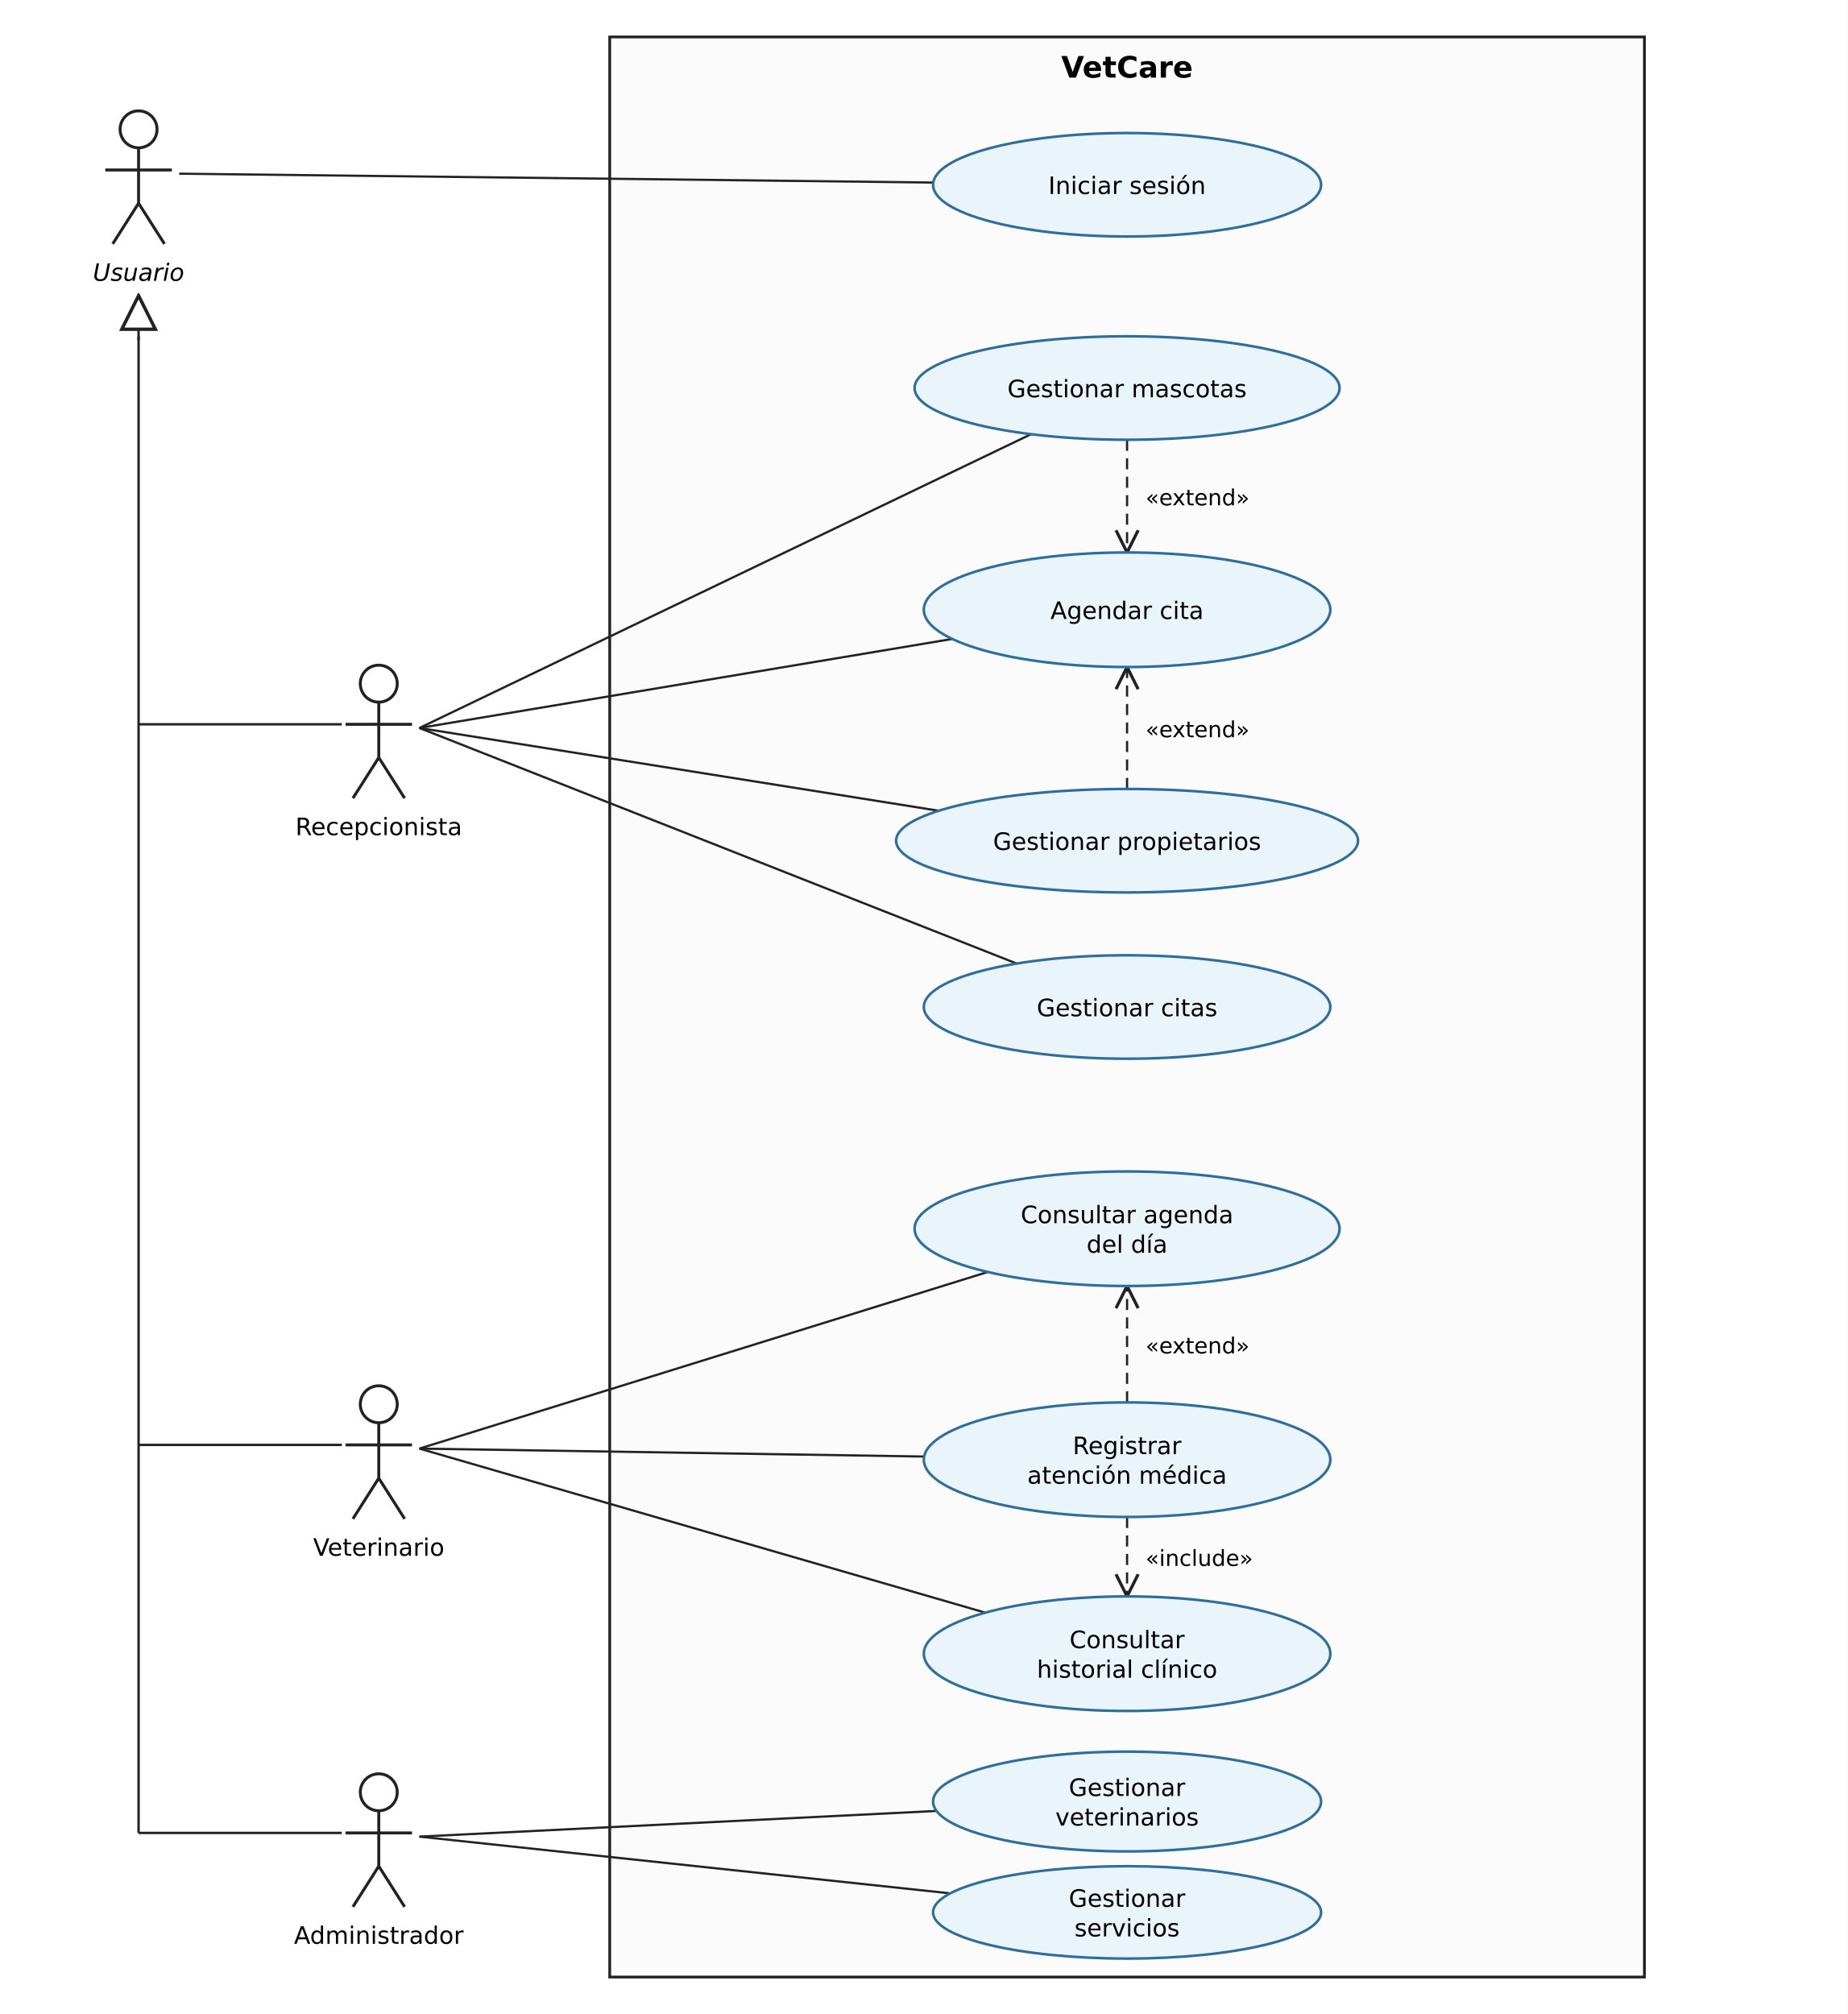
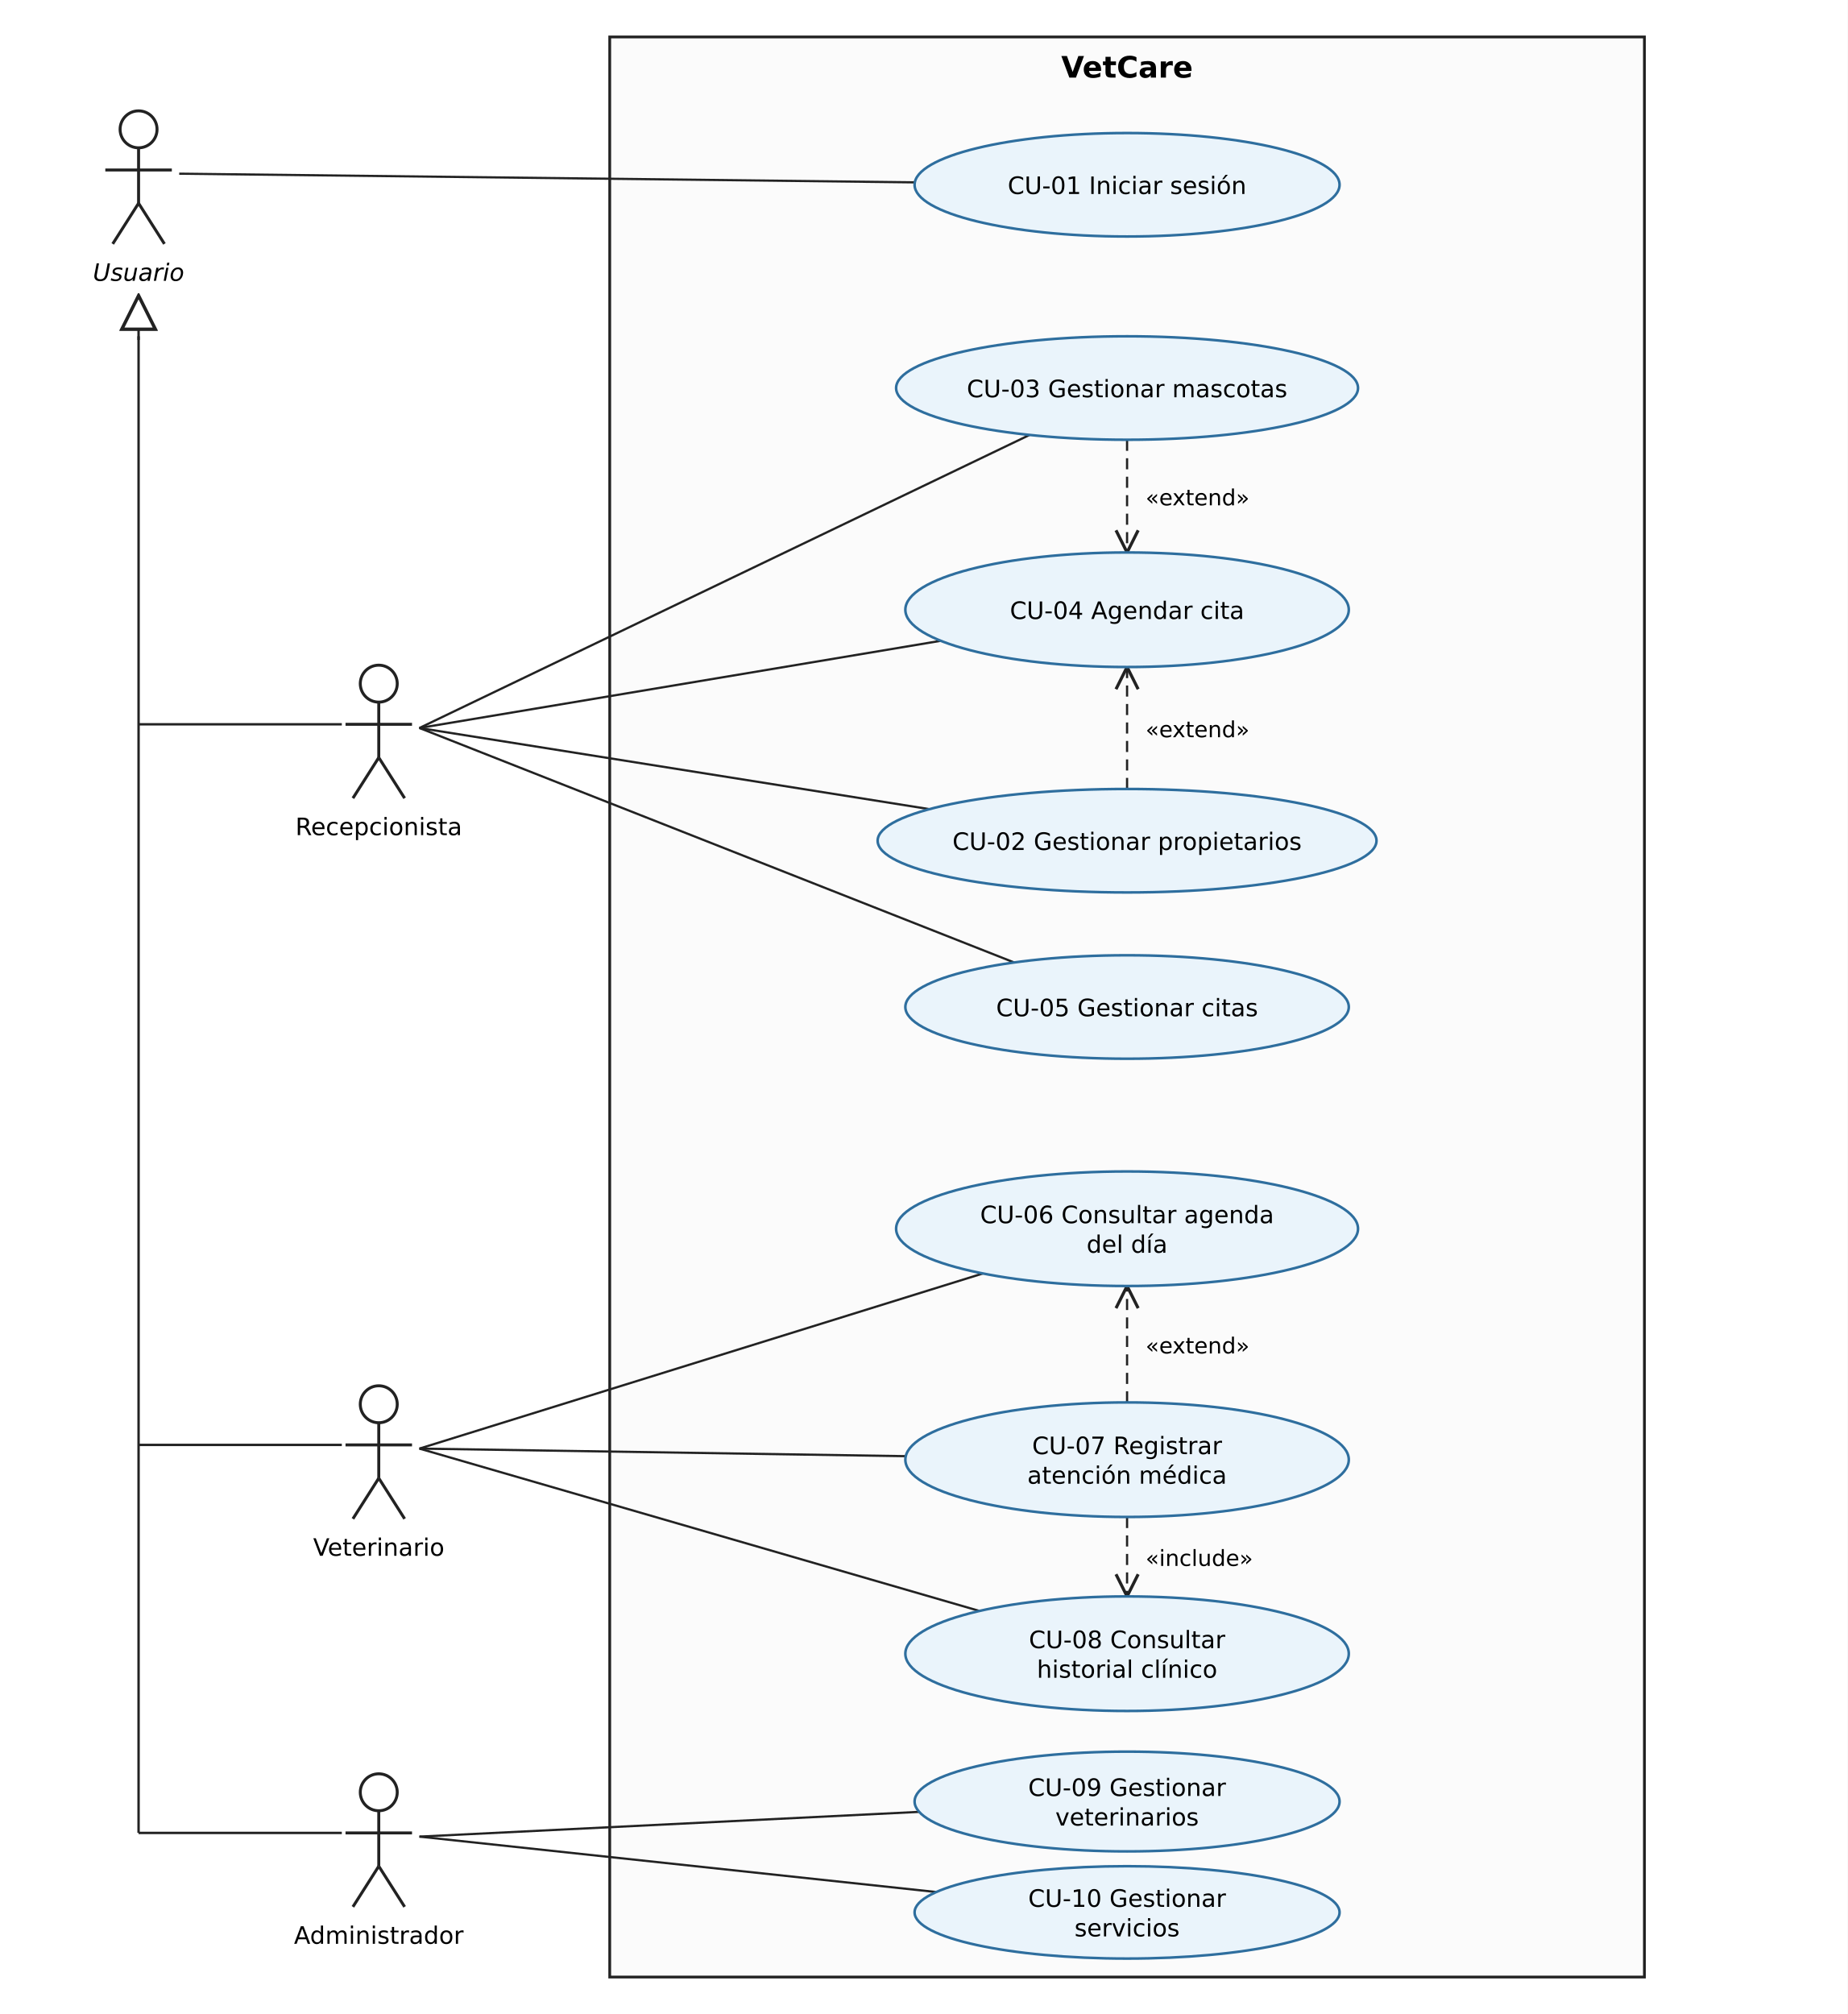
- <svg xmlns="http://www.w3.org/2000/svg" content="&lt;mxfile host=&quot;app.diagrams.net&quot;&gt;&lt;diagram id=&quot;vetcare-cu&quot; name=&quot;Casos de uso VetCare&quot;&gt;&lt;mxGraphModel dx=&quot;1200&quot; dy=&quot;1100&quot; grid=&quot;1&quot; gridSize=&quot;10&quot; page=&quot;1&quot; pageWidth=&quot;1000&quot; pageHeight=&quot;1090&quot;&gt;&lt;root&gt;&lt;mxCell id=&quot;0&quot;/&gt;&lt;mxCell id=&quot;1&quot; parent=&quot;0&quot;/&gt;&lt;mxCell id=&quot;sys&quot; value=&quot;VetCare&quot; style=&quot;rounded=0;whiteSpace=wrap;html=1;verticalAlign=top;fontStyle=1;fontSize=16;fillColor=#fbfbfb;&quot; vertex=&quot;1&quot; parent=&quot;1&quot;&gt;&lt;mxGeometry x=&quot;330&quot; y=&quot;20&quot; width=&quot;560&quot; height=&quot;1050&quot; as=&quot;geometry&quot;/&gt;&lt;/mxCell&gt;&lt;mxCell id=&quot;UC01&quot; value=&quot;Iniciar sesión&quot; style=&quot;ellipse;whiteSpace=wrap;html=1;fillColor=#eaf4fb;strokeColor=#2e6e9e;fontSize=13;&quot; vertex=&quot;1&quot; parent=&quot;1&quot;&gt;&lt;mxGeometry x=&quot;505.0&quot; y=&quot;72.0&quot; width=&quot;210&quot; height=&quot;56&quot; as=&quot;geometry&quot;/&gt;&lt;/mxCell&gt;&lt;mxCell id=&quot;UC03&quot; value=&quot;Gestionar mascotas&quot; style=&quot;ellipse;whiteSpace=wrap;html=1;fillColor=#eaf4fb;strokeColor=#2e6e9e;fontSize=13;&quot; vertex=&quot;1&quot; parent=&quot;1&quot;&gt;&lt;mxGeometry x=&quot;495.0&quot; y=&quot;182.0&quot; width=&quot;230&quot; height=&quot;56&quot; as=&quot;geometry&quot;/&gt;&lt;/mxCell&gt;&lt;mxCell id=&quot;UC04&quot; value=&quot;Agendar cita&quot; style=&quot;ellipse;whiteSpace=wrap;html=1;fillColor=#eaf4fb;strokeColor=#2e6e9e;fontSize=13;&quot; vertex=&quot;1&quot; parent=&quot;1&quot;&gt;&lt;mxGeometry x=&quot;500.0&quot; y=&quot;299.0&quot; width=&quot;220&quot; height=&quot;62&quot; as=&quot;geometry&quot;/&gt;&lt;/mxCell&gt;&lt;mxCell id=&quot;UC02&quot; value=&quot;Gestionar propietarios&quot; style=&quot;ellipse;whiteSpace=wrap;html=1;fillColor=#eaf4fb;strokeColor=#2e6e9e;fontSize=13;&quot; vertex=&quot;1&quot; parent=&quot;1&quot;&gt;&lt;mxGeometry x=&quot;485.0&quot; y=&quot;427.0&quot; width=&quot;250&quot; height=&quot;56&quot; as=&quot;geometry&quot;/&gt;&lt;/mxCell&gt;&lt;mxCell id=&quot;UC05&quot; value=&quot;Gestionar citas&quot; style=&quot;ellipse;whiteSpace=wrap;html=1;fillColor=#eaf4fb;strokeColor=#2e6e9e;fontSize=13;&quot; vertex=&quot;1&quot; parent=&quot;1&quot;&gt;&lt;mxGeometry x=&quot;500.0&quot; y=&quot;517.0&quot; width=&quot;220&quot; height=&quot;56&quot; as=&quot;geometry&quot;/&gt;&lt;/mxCell&gt;&lt;mxCell id=&quot;UC06&quot; value=&quot;Consultar agenda&amp;lt;br&amp;gt;del día&quot; style=&quot;ellipse;whiteSpace=wrap;html=1;fillColor=#eaf4fb;strokeColor=#2e6e9e;fontSize=13;&quot; vertex=&quot;1&quot; parent=&quot;1&quot;&gt;&lt;mxGeometry x=&quot;495.0&quot; y=&quot;634.0&quot; width=&quot;230&quot; height=&quot;62&quot; as=&quot;geometry&quot;/&gt;&lt;/mxCell&gt;&lt;mxCell id=&quot;UC07&quot; value=&quot;Registrar&amp;lt;br&amp;gt;atención médica&quot; style=&quot;ellipse;whiteSpace=wrap;html=1;fillColor=#eaf4fb;strokeColor=#2e6e9e;fontSize=13;&quot; vertex=&quot;1&quot; parent=&quot;1&quot;&gt;&lt;mxGeometry x=&quot;500.0&quot; y=&quot;759.0&quot; width=&quot;220&quot; height=&quot;62&quot; as=&quot;geometry&quot;/&gt;&lt;/mxCell&gt;&lt;mxCell id=&quot;UC08&quot; value=&quot;Consultar&amp;lt;br&amp;gt;historial clínico&quot; style=&quot;ellipse;whiteSpace=wrap;html=1;fillColor=#eaf4fb;strokeColor=#2e6e9e;fontSize=13;&quot; vertex=&quot;1&quot; parent=&quot;1&quot;&gt;&lt;mxGeometry x=&quot;500.0&quot; y=&quot;864.0&quot; width=&quot;220&quot; height=&quot;62&quot; as=&quot;geometry&quot;/&gt;&lt;/mxCell&gt;&lt;mxCell id=&quot;UC09&quot; value=&quot;Gestionar&amp;lt;br&amp;gt;veterinarios&quot; style=&quot;ellipse;whiteSpace=wrap;html=1;fillColor=#eaf4fb;strokeColor=#2e6e9e;fontSize=13;&quot; vertex=&quot;1&quot; parent=&quot;1&quot;&gt;&lt;mxGeometry x=&quot;505.0&quot; y=&quot;948.0&quot; width=&quot;210&quot; height=&quot;54&quot; as=&quot;geometry&quot;/&gt;&lt;/mxCell&gt;&lt;mxCell id=&quot;UC10&quot; value=&quot;Gestionar&amp;lt;br&amp;gt;servicios&quot; style=&quot;ellipse;whiteSpace=wrap;html=1;fillColor=#eaf4fb;strokeColor=#2e6e9e;fontSize=13;&quot; vertex=&quot;1&quot; parent=&quot;1&quot;&gt;&lt;mxGeometry x=&quot;505.0&quot; y=&quot;1010.0&quot; width=&quot;210&quot; height=&quot;50&quot; as=&quot;geometry&quot;/&gt;&lt;/mxCell&gt;&lt;mxCell id=&quot;USU&quot; value=&quot;Usuario&quot; style=&quot;shape=umlActor;verticalLabelPosition=bottom;verticalAlign=top;html=1;fontSize=13;fontStyle=2;&quot; vertex=&quot;1&quot; parent=&quot;1&quot;&gt;&lt;mxGeometry x=&quot;57&quot; y=&quot;60&quot; width=&quot;36&quot; height=&quot;72&quot; as=&quot;geometry&quot;/&gt;&lt;/mxCell&gt;&lt;mxCell id=&quot;REC&quot; value=&quot;Recepcionista&quot; style=&quot;shape=umlActor;verticalLabelPosition=bottom;verticalAlign=top;html=1;fontSize=13;&quot; vertex=&quot;1&quot; parent=&quot;1&quot;&gt;&lt;mxGeometry x=&quot;187&quot; y=&quot;360&quot; width=&quot;36&quot; height=&quot;72&quot; as=&quot;geometry&quot;/&gt;&lt;/mxCell&gt;&lt;mxCell id=&quot;VET&quot; value=&quot;Veterinario&quot; style=&quot;shape=umlActor;verticalLabelPosition=bottom;verticalAlign=top;html=1;fontSize=13;&quot; vertex=&quot;1&quot; parent=&quot;1&quot;&gt;&lt;mxGeometry x=&quot;187&quot; y=&quot;750&quot; width=&quot;36&quot; height=&quot;72&quot; as=&quot;geometry&quot;/&gt;&lt;/mxCell&gt;&lt;mxCell id=&quot;ADM&quot; value=&quot;Administrador&quot; style=&quot;shape=umlActor;verticalLabelPosition=bottom;verticalAlign=top;html=1;fontSize=13;&quot; vertex=&quot;1&quot; parent=&quot;1&quot;&gt;&lt;mxGeometry x=&quot;187&quot; y=&quot;960&quot; width=&quot;36&quot; height=&quot;72&quot; as=&quot;geometry&quot;/&gt;&lt;/mxCell&gt;&lt;mxCell id=&quot;a0&quot; style=&quot;endArrow=none;html=1;rounded=0;&quot; edge=&quot;1&quot; parent=&quot;1&quot; source=&quot;USU&quot; target=&quot;UC01&quot;&gt;&lt;mxGeometry relative=&quot;1&quot; as=&quot;geometry&quot;/&gt;&lt;/mxCell&gt;&lt;mxCell id=&quot;a1&quot; style=&quot;endArrow=none;html=1;rounded=0;&quot; edge=&quot;1&quot; parent=&quot;1&quot; source=&quot;REC&quot; target=&quot;UC03&quot;&gt;&lt;mxGeometry relative=&quot;1&quot; as=&quot;geometry&quot;/&gt;&lt;/mxCell&gt;&lt;mxCell id=&quot;a2&quot; style=&quot;endArrow=none;html=1;rounded=0;&quot; edge=&quot;1&quot; parent=&quot;1&quot; source=&quot;REC&quot; target=&quot;UC04&quot;&gt;&lt;mxGeometry relative=&quot;1&quot; as=&quot;geometry&quot;/&gt;&lt;/mxCell&gt;&lt;mxCell id=&quot;a3&quot; style=&quot;endArrow=none;html=1;rounded=0;&quot; edge=&quot;1&quot; parent=&quot;1&quot; source=&quot;REC&quot; target=&quot;UC02&quot;&gt;&lt;mxGeometry relative=&quot;1&quot; as=&quot;geometry&quot;/&gt;&lt;/mxCell&gt;&lt;mxCell id=&quot;a4&quot; style=&quot;endArrow=none;html=1;rounded=0;&quot; edge=&quot;1&quot; parent=&quot;1&quot; source=&quot;REC&quot; target=&quot;UC05&quot;&gt;&lt;mxGeometry relative=&quot;1&quot; as=&quot;geometry&quot;/&gt;&lt;/mxCell&gt;&lt;mxCell id=&quot;a5&quot; style=&quot;endArrow=none;html=1;rounded=0;&quot; edge=&quot;1&quot; parent=&quot;1&quot; source=&quot;VET&quot; target=&quot;UC06&quot;&gt;&lt;mxGeometry relative=&quot;1&quot; as=&quot;geometry&quot;/&gt;&lt;/mxCell&gt;&lt;mxCell id=&quot;a6&quot; style=&quot;endArrow=none;html=1;rounded=0;&quot; edge=&quot;1&quot; parent=&quot;1&quot; source=&quot;VET&quot; target=&quot;UC07&quot;&gt;&lt;mxGeometry relative=&quot;1&quot; as=&quot;geometry&quot;/&gt;&lt;/mxCell&gt;&lt;mxCell id=&quot;a7&quot; style=&quot;endArrow=none;html=1;rounded=0;&quot; edge=&quot;1&quot; parent=&quot;1&quot; source=&quot;VET&quot; target=&quot;UC08&quot;&gt;&lt;mxGeometry relative=&quot;1&quot; as=&quot;geometry&quot;/&gt;&lt;/mxCell&gt;&lt;mxCell id=&quot;a8&quot; style=&quot;endArrow=none;html=1;rounded=0;&quot; edge=&quot;1&quot; parent=&quot;1&quot; source=&quot;ADM&quot; target=&quot;UC09&quot;&gt;&lt;mxGeometry relative=&quot;1&quot; as=&quot;geometry&quot;/&gt;&lt;/mxCell&gt;&lt;mxCell id=&quot;a9&quot; style=&quot;endArrow=none;html=1;rounded=0;&quot; edge=&quot;1&quot; parent=&quot;1&quot; source=&quot;ADM&quot; target=&quot;UC10&quot;&gt;&lt;mxGeometry relative=&quot;1&quot; as=&quot;geometry&quot;/&gt;&lt;/mxCell&gt;&lt;mxCell id=&quot;d0&quot; value=&quot;«extend»&quot; style=&quot;endArrow=open;endSize=12;dashed=1;html=1;rounded=0;labelBackgroundColor=#fbfbfb;&quot; edge=&quot;1&quot; parent=&quot;1&quot; source=&quot;UC03&quot; target=&quot;UC04&quot;&gt;&lt;mxGeometry relative=&quot;1&quot; as=&quot;geometry&quot;/&gt;&lt;/mxCell&gt;&lt;mxCell id=&quot;d1&quot; value=&quot;«extend»&quot; style=&quot;endArrow=open;endSize=12;dashed=1;html=1;rounded=0;labelBackgroundColor=#fbfbfb;&quot; edge=&quot;1&quot; parent=&quot;1&quot; source=&quot;UC02&quot; target=&quot;UC04&quot;&gt;&lt;mxGeometry relative=&quot;1&quot; as=&quot;geometry&quot;/&gt;&lt;/mxCell&gt;&lt;mxCell id=&quot;d2&quot; value=&quot;«extend»&quot; style=&quot;endArrow=open;endSize=12;dashed=1;html=1;rounded=0;labelBackgroundColor=#fbfbfb;&quot; edge=&quot;1&quot; parent=&quot;1&quot; source=&quot;UC07&quot; target=&quot;UC06&quot;&gt;&lt;mxGeometry relative=&quot;1&quot; as=&quot;geometry&quot;/&gt;&lt;/mxCell&gt;&lt;mxCell id=&quot;d3&quot; value=&quot;«include»&quot; style=&quot;endArrow=open;endSize=12;dashed=1;html=1;rounded=0;labelBackgroundColor=#fbfbfb;&quot; edge=&quot;1&quot; parent=&quot;1&quot; source=&quot;UC07&quot; target=&quot;UC08&quot;&gt;&lt;mxGeometry relative=&quot;1&quot; as=&quot;geometry&quot;/&gt;&lt;/mxCell&gt;&lt;mxCell id=&quot;g0&quot; style=&quot;endArrow=block;endFill=0;endSize=14;html=1;edgeStyle=orthogonalEdgeStyle;rounded=0;&quot; edge=&quot;1&quot; parent=&quot;1&quot; source=&quot;REC&quot; target=&quot;USU&quot;&gt;&lt;mxGeometry relative=&quot;1&quot; as=&quot;geometry&quot;/&gt;&lt;/mxCell&gt;&lt;mxCell id=&quot;g1&quot; style=&quot;endArrow=block;endFill=0;endSize=14;html=1;edgeStyle=orthogonalEdgeStyle;rounded=0;&quot; edge=&quot;1&quot; parent=&quot;1&quot; source=&quot;VET&quot; target=&quot;USU&quot;&gt;&lt;mxGeometry relative=&quot;1&quot; as=&quot;geometry&quot;/&gt;&lt;/mxCell&gt;&lt;mxCell id=&quot;g2&quot; style=&quot;endArrow=block;endFill=0;endSize=14;html=1;edgeStyle=orthogonalEdgeStyle;rounded=0;&quot; edge=&quot;1&quot; parent=&quot;1&quot; source=&quot;ADM&quot; target=&quot;USU&quot;&gt;&lt;mxGeometry relative=&quot;1&quot; as=&quot;geometry&quot;/&gt;&lt;/mxCell&gt;&lt;/root&gt;&lt;/mxGraphModel&gt;&lt;/diagram&gt;&lt;/mxfile&gt;" width="1000" height="1090" viewBox="0 0 1000 1090">
+ <svg xmlns="http://www.w3.org/2000/svg" content="&lt;mxfile host=&quot;app.diagrams.net&quot;&gt;&lt;diagram id=&quot;vetcare-cu&quot; name=&quot;Casos de uso VetCare&quot;&gt;&lt;mxGraphModel dx=&quot;1200&quot; dy=&quot;1100&quot; grid=&quot;1&quot; gridSize=&quot;10&quot; page=&quot;1&quot; pageWidth=&quot;1000&quot; pageHeight=&quot;1090&quot;&gt;&lt;root&gt;&lt;mxCell id=&quot;0&quot;/&gt;&lt;mxCell id=&quot;1&quot; parent=&quot;0&quot;/&gt;&lt;mxCell id=&quot;sys&quot; value=&quot;VetCare&quot; style=&quot;rounded=0;whiteSpace=wrap;html=1;verticalAlign=top;fontStyle=1;fontSize=16;fillColor=#fbfbfb;&quot; vertex=&quot;1&quot; parent=&quot;1&quot;&gt;&lt;mxGeometry x=&quot;330&quot; y=&quot;20&quot; width=&quot;560&quot; height=&quot;1050&quot; as=&quot;geometry&quot;/&gt;&lt;/mxCell&gt;&lt;mxCell id=&quot;UC01&quot; value=&quot;CU-01 Iniciar sesión&quot; style=&quot;ellipse;whiteSpace=wrap;html=1;fillColor=#eaf4fb;strokeColor=#2e6e9e;fontSize=13;&quot; vertex=&quot;1&quot; parent=&quot;1&quot;&gt;&lt;mxGeometry x=&quot;495.0&quot; y=&quot;72.0&quot; width=&quot;230&quot; height=&quot;56&quot; as=&quot;geometry&quot;/&gt;&lt;/mxCell&gt;&lt;mxCell id=&quot;UC03&quot; value=&quot;CU-03 Gestionar mascotas&quot; style=&quot;ellipse;whiteSpace=wrap;html=1;fillColor=#eaf4fb;strokeColor=#2e6e9e;fontSize=13;&quot; vertex=&quot;1&quot; parent=&quot;1&quot;&gt;&lt;mxGeometry x=&quot;485.0&quot; y=&quot;182.0&quot; width=&quot;250&quot; height=&quot;56&quot; as=&quot;geometry&quot;/&gt;&lt;/mxCell&gt;&lt;mxCell id=&quot;UC04&quot; value=&quot;CU-04 Agendar cita&quot; style=&quot;ellipse;whiteSpace=wrap;html=1;fillColor=#eaf4fb;strokeColor=#2e6e9e;fontSize=13;&quot; vertex=&quot;1&quot; parent=&quot;1&quot;&gt;&lt;mxGeometry x=&quot;490.0&quot; y=&quot;299.0&quot; width=&quot;240&quot; height=&quot;62&quot; as=&quot;geometry&quot;/&gt;&lt;/mxCell&gt;&lt;mxCell id=&quot;UC02&quot; value=&quot;CU-02 Gestionar propietarios&quot; style=&quot;ellipse;whiteSpace=wrap;html=1;fillColor=#eaf4fb;strokeColor=#2e6e9e;fontSize=13;&quot; vertex=&quot;1&quot; parent=&quot;1&quot;&gt;&lt;mxGeometry x=&quot;475.0&quot; y=&quot;427.0&quot; width=&quot;270&quot; height=&quot;56&quot; as=&quot;geometry&quot;/&gt;&lt;/mxCell&gt;&lt;mxCell id=&quot;UC05&quot; value=&quot;CU-05 Gestionar citas&quot; style=&quot;ellipse;whiteSpace=wrap;html=1;fillColor=#eaf4fb;strokeColor=#2e6e9e;fontSize=13;&quot; vertex=&quot;1&quot; parent=&quot;1&quot;&gt;&lt;mxGeometry x=&quot;490.0&quot; y=&quot;517.0&quot; width=&quot;240&quot; height=&quot;56&quot; as=&quot;geometry&quot;/&gt;&lt;/mxCell&gt;&lt;mxCell id=&quot;UC06&quot; value=&quot;CU-06 Consultar agenda&amp;lt;br&amp;gt;del día&quot; style=&quot;ellipse;whiteSpace=wrap;html=1;fillColor=#eaf4fb;strokeColor=#2e6e9e;fontSize=13;&quot; vertex=&quot;1&quot; parent=&quot;1&quot;&gt;&lt;mxGeometry x=&quot;485.0&quot; y=&quot;634.0&quot; width=&quot;250&quot; height=&quot;62&quot; as=&quot;geometry&quot;/&gt;&lt;/mxCell&gt;&lt;mxCell id=&quot;UC07&quot; value=&quot;CU-07 Registrar&amp;lt;br&amp;gt;atención médica&quot; style=&quot;ellipse;whiteSpace=wrap;html=1;fillColor=#eaf4fb;strokeColor=#2e6e9e;fontSize=13;&quot; vertex=&quot;1&quot; parent=&quot;1&quot;&gt;&lt;mxGeometry x=&quot;490.0&quot; y=&quot;759.0&quot; width=&quot;240&quot; height=&quot;62&quot; as=&quot;geometry&quot;/&gt;&lt;/mxCell&gt;&lt;mxCell id=&quot;UC08&quot; value=&quot;CU-08 Consultar&amp;lt;br&amp;gt;historial clínico&quot; style=&quot;ellipse;whiteSpace=wrap;html=1;fillColor=#eaf4fb;strokeColor=#2e6e9e;fontSize=13;&quot; vertex=&quot;1&quot; parent=&quot;1&quot;&gt;&lt;mxGeometry x=&quot;490.0&quot; y=&quot;864.0&quot; width=&quot;240&quot; height=&quot;62&quot; as=&quot;geometry&quot;/&gt;&lt;/mxCell&gt;&lt;mxCell id=&quot;UC09&quot; value=&quot;CU-09 Gestionar&amp;lt;br&amp;gt;veterinarios&quot; style=&quot;ellipse;whiteSpace=wrap;html=1;fillColor=#eaf4fb;strokeColor=#2e6e9e;fontSize=13;&quot; vertex=&quot;1&quot; parent=&quot;1&quot;&gt;&lt;mxGeometry x=&quot;495.0&quot; y=&quot;948.0&quot; width=&quot;230&quot; height=&quot;54&quot; as=&quot;geometry&quot;/&gt;&lt;/mxCell&gt;&lt;mxCell id=&quot;UC10&quot; value=&quot;CU-10 Gestionar&amp;lt;br&amp;gt;servicios&quot; style=&quot;ellipse;whiteSpace=wrap;html=1;fillColor=#eaf4fb;strokeColor=#2e6e9e;fontSize=13;&quot; vertex=&quot;1&quot; parent=&quot;1&quot;&gt;&lt;mxGeometry x=&quot;495.0&quot; y=&quot;1010.0&quot; width=&quot;230&quot; height=&quot;50&quot; as=&quot;geometry&quot;/&gt;&lt;/mxCell&gt;&lt;mxCell id=&quot;USU&quot; value=&quot;Usuario&quot; style=&quot;shape=umlActor;verticalLabelPosition=bottom;verticalAlign=top;html=1;fontSize=13;fontStyle=2;&quot; vertex=&quot;1&quot; parent=&quot;1&quot;&gt;&lt;mxGeometry x=&quot;57&quot; y=&quot;60&quot; width=&quot;36&quot; height=&quot;72&quot; as=&quot;geometry&quot;/&gt;&lt;/mxCell&gt;&lt;mxCell id=&quot;REC&quot; value=&quot;Recepcionista&quot; style=&quot;shape=umlActor;verticalLabelPosition=bottom;verticalAlign=top;html=1;fontSize=13;&quot; vertex=&quot;1&quot; parent=&quot;1&quot;&gt;&lt;mxGeometry x=&quot;187&quot; y=&quot;360&quot; width=&quot;36&quot; height=&quot;72&quot; as=&quot;geometry&quot;/&gt;&lt;/mxCell&gt;&lt;mxCell id=&quot;VET&quot; value=&quot;Veterinario&quot; style=&quot;shape=umlActor;verticalLabelPosition=bottom;verticalAlign=top;html=1;fontSize=13;&quot; vertex=&quot;1&quot; parent=&quot;1&quot;&gt;&lt;mxGeometry x=&quot;187&quot; y=&quot;750&quot; width=&quot;36&quot; height=&quot;72&quot; as=&quot;geometry&quot;/&gt;&lt;/mxCell&gt;&lt;mxCell id=&quot;ADM&quot; value=&quot;Administrador&quot; style=&quot;shape=umlActor;verticalLabelPosition=bottom;verticalAlign=top;html=1;fontSize=13;&quot; vertex=&quot;1&quot; parent=&quot;1&quot;&gt;&lt;mxGeometry x=&quot;187&quot; y=&quot;960&quot; width=&quot;36&quot; height=&quot;72&quot; as=&quot;geometry&quot;/&gt;&lt;/mxCell&gt;&lt;mxCell id=&quot;a0&quot; style=&quot;endArrow=none;html=1;rounded=0;&quot; edge=&quot;1&quot; parent=&quot;1&quot; source=&quot;USU&quot; target=&quot;UC01&quot;&gt;&lt;mxGeometry relative=&quot;1&quot; as=&quot;geometry&quot;/&gt;&lt;/mxCell&gt;&lt;mxCell id=&quot;a1&quot; style=&quot;endArrow=none;html=1;rounded=0;&quot; edge=&quot;1&quot; parent=&quot;1&quot; source=&quot;REC&quot; target=&quot;UC03&quot;&gt;&lt;mxGeometry relative=&quot;1&quot; as=&quot;geometry&quot;/&gt;&lt;/mxCell&gt;&lt;mxCell id=&quot;a2&quot; style=&quot;endArrow=none;html=1;rounded=0;&quot; edge=&quot;1&quot; parent=&quot;1&quot; source=&quot;REC&quot; target=&quot;UC04&quot;&gt;&lt;mxGeometry relative=&quot;1&quot; as=&quot;geometry&quot;/&gt;&lt;/mxCell&gt;&lt;mxCell id=&quot;a3&quot; style=&quot;endArrow=none;html=1;rounded=0;&quot; edge=&quot;1&quot; parent=&quot;1&quot; source=&quot;REC&quot; target=&quot;UC02&quot;&gt;&lt;mxGeometry relative=&quot;1&quot; as=&quot;geometry&quot;/&gt;&lt;/mxCell&gt;&lt;mxCell id=&quot;a4&quot; style=&quot;endArrow=none;html=1;rounded=0;&quot; edge=&quot;1&quot; parent=&quot;1&quot; source=&quot;REC&quot; target=&quot;UC05&quot;&gt;&lt;mxGeometry relative=&quot;1&quot; as=&quot;geometry&quot;/&gt;&lt;/mxCell&gt;&lt;mxCell id=&quot;a5&quot; style=&quot;endArrow=none;html=1;rounded=0;&quot; edge=&quot;1&quot; parent=&quot;1&quot; source=&quot;VET&quot; target=&quot;UC06&quot;&gt;&lt;mxGeometry relative=&quot;1&quot; as=&quot;geometry&quot;/&gt;&lt;/mxCell&gt;&lt;mxCell id=&quot;a6&quot; style=&quot;endArrow=none;html=1;rounded=0;&quot; edge=&quot;1&quot; parent=&quot;1&quot; source=&quot;VET&quot; target=&quot;UC07&quot;&gt;&lt;mxGeometry relative=&quot;1&quot; as=&quot;geometry&quot;/&gt;&lt;/mxCell&gt;&lt;mxCell id=&quot;a7&quot; style=&quot;endArrow=none;html=1;rounded=0;&quot; edge=&quot;1&quot; parent=&quot;1&quot; source=&quot;VET&quot; target=&quot;UC08&quot;&gt;&lt;mxGeometry relative=&quot;1&quot; as=&quot;geometry&quot;/&gt;&lt;/mxCell&gt;&lt;mxCell id=&quot;a8&quot; style=&quot;endArrow=none;html=1;rounded=0;&quot; edge=&quot;1&quot; parent=&quot;1&quot; source=&quot;ADM&quot; target=&quot;UC09&quot;&gt;&lt;mxGeometry relative=&quot;1&quot; as=&quot;geometry&quot;/&gt;&lt;/mxCell&gt;&lt;mxCell id=&quot;a9&quot; style=&quot;endArrow=none;html=1;rounded=0;&quot; edge=&quot;1&quot; parent=&quot;1&quot; source=&quot;ADM&quot; target=&quot;UC10&quot;&gt;&lt;mxGeometry relative=&quot;1&quot; as=&quot;geometry&quot;/&gt;&lt;/mxCell&gt;&lt;mxCell id=&quot;d0&quot; value=&quot;«extend»&quot; style=&quot;endArrow=open;endSize=12;dashed=1;html=1;rounded=0;labelBackgroundColor=#fbfbfb;&quot; edge=&quot;1&quot; parent=&quot;1&quot; source=&quot;UC03&quot; target=&quot;UC04&quot;&gt;&lt;mxGeometry relative=&quot;1&quot; as=&quot;geometry&quot;/&gt;&lt;/mxCell&gt;&lt;mxCell id=&quot;d1&quot; value=&quot;«extend»&quot; style=&quot;endArrow=open;endSize=12;dashed=1;html=1;rounded=0;labelBackgroundColor=#fbfbfb;&quot; edge=&quot;1&quot; parent=&quot;1&quot; source=&quot;UC02&quot; target=&quot;UC04&quot;&gt;&lt;mxGeometry relative=&quot;1&quot; as=&quot;geometry&quot;/&gt;&lt;/mxCell&gt;&lt;mxCell id=&quot;d2&quot; value=&quot;«extend»&quot; style=&quot;endArrow=open;endSize=12;dashed=1;html=1;rounded=0;labelBackgroundColor=#fbfbfb;&quot; edge=&quot;1&quot; parent=&quot;1&quot; source=&quot;UC07&quot; target=&quot;UC06&quot;&gt;&lt;mxGeometry relative=&quot;1&quot; as=&quot;geometry&quot;/&gt;&lt;/mxCell&gt;&lt;mxCell id=&quot;d3&quot; value=&quot;«include»&quot; style=&quot;endArrow=open;endSize=12;dashed=1;html=1;rounded=0;labelBackgroundColor=#fbfbfb;&quot; edge=&quot;1&quot; parent=&quot;1&quot; source=&quot;UC07&quot; target=&quot;UC08&quot;&gt;&lt;mxGeometry relative=&quot;1&quot; as=&quot;geometry&quot;/&gt;&lt;/mxCell&gt;&lt;mxCell id=&quot;g0&quot; style=&quot;endArrow=block;endFill=0;endSize=14;html=1;edgeStyle=orthogonalEdgeStyle;rounded=0;&quot; edge=&quot;1&quot; parent=&quot;1&quot; source=&quot;REC&quot; target=&quot;USU&quot;&gt;&lt;mxGeometry relative=&quot;1&quot; as=&quot;geometry&quot;/&gt;&lt;/mxCell&gt;&lt;mxCell id=&quot;g1&quot; style=&quot;endArrow=block;endFill=0;endSize=14;html=1;edgeStyle=orthogonalEdgeStyle;rounded=0;&quot; edge=&quot;1&quot; parent=&quot;1&quot; source=&quot;VET&quot; target=&quot;USU&quot;&gt;&lt;mxGeometry relative=&quot;1&quot; as=&quot;geometry&quot;/&gt;&lt;/mxCell&gt;&lt;mxCell id=&quot;g2&quot; style=&quot;endArrow=block;endFill=0;endSize=14;html=1;edgeStyle=orthogonalEdgeStyle;rounded=0;&quot; edge=&quot;1&quot; parent=&quot;1&quot; source=&quot;ADM&quot; target=&quot;USU&quot;&gt;&lt;mxGeometry relative=&quot;1&quot; as=&quot;geometry&quot;/&gt;&lt;/mxCell&gt;&lt;/root&gt;&lt;/mxGraphModel&gt;&lt;/diagram&gt;&lt;/mxfile&gt;" width="1000" height="1090" viewBox="0 0 1000 1090">
  <defs>
    <marker id="open" viewBox="0 0 12 12" refX="11" refY="6" markerWidth="12" markerHeight="12" orient="auto">
      <path d="M1,1 L11,6 L1,11" fill="none" stroke="#222" stroke-width="1.4" />
    </marker>
    <marker id="tri" viewBox="0 0 16 16" refX="15" refY="8" markerWidth="16" markerHeight="16" orient="auto">
      <path d="M1,1 L15,8 L1,15 Z" fill="#fff" stroke="#222" stroke-width="1.4" />
    </marker>
  </defs>
  <rect width="1000" height="1090" fill="#ffffff" />
  <rect x="330" y="20" width="560" height="1050" fill="#fbfbfb" stroke="#222" stroke-width="1.5" />
  <text x="610.0" y="42" text-anchor="middle" font-family="DejaVu Sans, Arial, sans-serif" font-size="16" font-weight="bold">VetCare</text>
  <line x1="75" y1="182" x2="75" y2="992" stroke="#222" stroke-width="1.3" />
  <line x1="185" y1="392" x2="75" y2="392" stroke="#222" stroke-width="1.3" />
  <line x1="185" y1="782" x2="75" y2="782" stroke="#222" stroke-width="1.3" />
  <line x1="185" y1="992" x2="75" y2="992" stroke="#222" stroke-width="1.3" />
  <line x1="75" y1="184" x2="75" y2="160" stroke="#222" stroke-width="1.3" marker-end="url(#tri)" />
-   <line x1="97.0" y1="94.0" x2="505.1" y2="98.8" stroke="#222" stroke-width="1.2" />
-   <line x1="227.0" y1="394.0" x2="558.0" y2="235.0" stroke="#222" stroke-width="1.2" />
-   <line x1="227.0" y1="394.0" x2="515.4" y2="345.8" stroke="#222" stroke-width="1.2" />
-   <line x1="227.0" y1="394.0" x2="508.1" y2="438.8" stroke="#222" stroke-width="1.2" />
-   <line x1="227.0" y1="394.0" x2="550.3" y2="521.5" stroke="#222" stroke-width="1.2" />
-   <line x1="227.0" y1="784.0" x2="534.6" y2="688.4" stroke="#222" stroke-width="1.2" />
-   <line x1="227.0" y1="784.0" x2="500.2" y2="788.3" stroke="#222" stroke-width="1.2" />
-   <line x1="227.0" y1="784.0" x2="533.3" y2="872.8" stroke="#222" stroke-width="1.2" />
-   <line x1="227.0" y1="994.0" x2="506.9" y2="980.1" stroke="#222" stroke-width="1.2" />
-   <line x1="227.0" y1="994.0" x2="514.2" y2="1024.7" stroke="#222" stroke-width="1.2" />
+   <line x1="97.0" y1="94.0" x2="495.1" y2="98.7" stroke="#222" stroke-width="1.2" />
+   <line x1="227.0" y1="394.0" x2="557.2" y2="235.4" stroke="#222" stroke-width="1.2" />
+   <line x1="227.0" y1="394.0" x2="509.2" y2="346.8" stroke="#222" stroke-width="1.2" />
+   <line x1="227.0" y1="394.0" x2="502.9" y2="437.9" stroke="#222" stroke-width="1.2" />
+   <line x1="227.0" y1="394.0" x2="548.9" y2="520.9" stroke="#222" stroke-width="1.2" />
+   <line x1="227.0" y1="784.0" x2="532.0" y2="689.2" stroke="#222" stroke-width="1.2" />
+   <line x1="227.0" y1="784.0" x2="490.2" y2="788.1" stroke="#222" stroke-width="1.2" />
+   <line x1="227.0" y1="784.0" x2="530.2" y2="871.9" stroke="#222" stroke-width="1.2" />
+   <line x1="227.0" y1="994.0" x2="497.5" y2="980.6" stroke="#222" stroke-width="1.2" />
+   <line x1="227.0" y1="994.0" x2="506.8" y2="1024.0" stroke="#222" stroke-width="1.2" />
  <line x1="610.0" y1="238.0" x2="610.0" y2="299.0" stroke="#222" stroke-width="1.2" stroke-dasharray="6,4" marker-end="url(#open)" />
  <text x="620.0" y="273.5" font-family="DejaVu Sans, Arial, sans-serif" font-size="12">«extend»</text>
  <line x1="610.0" y1="427.0" x2="610.0" y2="361.0" stroke="#222" stroke-width="1.2" stroke-dasharray="6,4" marker-end="url(#open)" />
  <text x="620.0" y="399.0" font-family="DejaVu Sans, Arial, sans-serif" font-size="12">«extend»</text>
  <line x1="610.0" y1="759.0" x2="610.0" y2="696.0" stroke="#222" stroke-width="1.2" stroke-dasharray="6,4" marker-end="url(#open)" />
  <text x="620.0" y="732.5" font-family="DejaVu Sans, Arial, sans-serif" font-size="12">«extend»</text>
  <line x1="610.0" y1="821.0" x2="610.0" y2="864.0" stroke="#222" stroke-width="1.2" stroke-dasharray="6,4" marker-end="url(#open)" />
  <text x="620.0" y="847.5" font-family="DejaVu Sans, Arial, sans-serif" font-size="12">«include»</text>
-   <ellipse cx="610.0" cy="100" rx="105.0" ry="28.0" fill="#eaf4fb" stroke="#2e6e9e" stroke-width="1.4" />
-   <text x="610.0" y="105" text-anchor="middle" font-family="DejaVu Sans, Arial, sans-serif" font-size="13">Iniciar sesión</text>
-   <ellipse cx="610.0" cy="210" rx="115.0" ry="28.0" fill="#eaf4fb" stroke="#2e6e9e" stroke-width="1.4" />
-   <text x="610.0" y="215" text-anchor="middle" font-family="DejaVu Sans, Arial, sans-serif" font-size="13">Gestionar mascotas</text>
-   <ellipse cx="610.0" cy="330" rx="110.0" ry="31.0" fill="#eaf4fb" stroke="#2e6e9e" stroke-width="1.4" />
-   <text x="610.0" y="335" text-anchor="middle" font-family="DejaVu Sans, Arial, sans-serif" font-size="13">Agendar cita</text>
-   <ellipse cx="610.0" cy="455" rx="125.0" ry="28.0" fill="#eaf4fb" stroke="#2e6e9e" stroke-width="1.4" />
-   <text x="610.0" y="460" text-anchor="middle" font-family="DejaVu Sans, Arial, sans-serif" font-size="13">Gestionar propietarios</text>
-   <ellipse cx="610.0" cy="545" rx="110.0" ry="28.0" fill="#eaf4fb" stroke="#2e6e9e" stroke-width="1.4" />
-   <text x="610.0" y="550" text-anchor="middle" font-family="DejaVu Sans, Arial, sans-serif" font-size="13">Gestionar citas</text>
-   <ellipse cx="610.0" cy="665" rx="115.0" ry="31.0" fill="#eaf4fb" stroke="#2e6e9e" stroke-width="1.4" />
-   <text x="610.0" y="662" text-anchor="middle" font-family="DejaVu Sans, Arial, sans-serif" font-size="13">Consultar agenda</text>
+   <ellipse cx="610.0" cy="100" rx="115.0" ry="28.0" fill="#eaf4fb" stroke="#2e6e9e" stroke-width="1.4" />
+   <text x="610.0" y="105" text-anchor="middle" font-family="DejaVu Sans, Arial, sans-serif" font-size="13">CU-01 Iniciar sesión</text>
+   <ellipse cx="610.0" cy="210" rx="125.0" ry="28.0" fill="#eaf4fb" stroke="#2e6e9e" stroke-width="1.4" />
+   <text x="610.0" y="215" text-anchor="middle" font-family="DejaVu Sans, Arial, sans-serif" font-size="13">CU-03 Gestionar mascotas</text>
+   <ellipse cx="610.0" cy="330" rx="120.0" ry="31.0" fill="#eaf4fb" stroke="#2e6e9e" stroke-width="1.4" />
+   <text x="610.0" y="335" text-anchor="middle" font-family="DejaVu Sans, Arial, sans-serif" font-size="13">CU-04 Agendar cita</text>
+   <ellipse cx="610.0" cy="455" rx="135.0" ry="28.0" fill="#eaf4fb" stroke="#2e6e9e" stroke-width="1.4" />
+   <text x="610.0" y="460" text-anchor="middle" font-family="DejaVu Sans, Arial, sans-serif" font-size="13">CU-02 Gestionar propietarios</text>
+   <ellipse cx="610.0" cy="545" rx="120.0" ry="28.0" fill="#eaf4fb" stroke="#2e6e9e" stroke-width="1.4" />
+   <text x="610.0" y="550" text-anchor="middle" font-family="DejaVu Sans, Arial, sans-serif" font-size="13">CU-05 Gestionar citas</text>
+   <ellipse cx="610.0" cy="665" rx="125.0" ry="31.0" fill="#eaf4fb" stroke="#2e6e9e" stroke-width="1.4" />
+   <text x="610.0" y="662" text-anchor="middle" font-family="DejaVu Sans, Arial, sans-serif" font-size="13">CU-06 Consultar agenda</text>
  <text x="610.0" y="678" text-anchor="middle" font-family="DejaVu Sans, Arial, sans-serif" font-size="13">del día</text>
-   <ellipse cx="610.0" cy="790" rx="110.0" ry="31.0" fill="#eaf4fb" stroke="#2e6e9e" stroke-width="1.4" />
-   <text x="610.0" y="787" text-anchor="middle" font-family="DejaVu Sans, Arial, sans-serif" font-size="13">Registrar</text>
+   <ellipse cx="610.0" cy="790" rx="120.0" ry="31.0" fill="#eaf4fb" stroke="#2e6e9e" stroke-width="1.4" />
+   <text x="610.0" y="787" text-anchor="middle" font-family="DejaVu Sans, Arial, sans-serif" font-size="13">CU-07 Registrar</text>
  <text x="610.0" y="803" text-anchor="middle" font-family="DejaVu Sans, Arial, sans-serif" font-size="13">atención médica</text>
-   <ellipse cx="610.0" cy="895" rx="110.0" ry="31.0" fill="#eaf4fb" stroke="#2e6e9e" stroke-width="1.4" />
-   <text x="610.0" y="892" text-anchor="middle" font-family="DejaVu Sans, Arial, sans-serif" font-size="13">Consultar</text>
+   <ellipse cx="610.0" cy="895" rx="120.0" ry="31.0" fill="#eaf4fb" stroke="#2e6e9e" stroke-width="1.4" />
+   <text x="610.0" y="892" text-anchor="middle" font-family="DejaVu Sans, Arial, sans-serif" font-size="13">CU-08 Consultar</text>
  <text x="610.0" y="908" text-anchor="middle" font-family="DejaVu Sans, Arial, sans-serif" font-size="13">historial clínico</text>
-   <ellipse cx="610.0" cy="975" rx="105.0" ry="27.0" fill="#eaf4fb" stroke="#2e6e9e" stroke-width="1.4" />
-   <text x="610.0" y="972" text-anchor="middle" font-family="DejaVu Sans, Arial, sans-serif" font-size="13">Gestionar</text>
+   <ellipse cx="610.0" cy="975" rx="115.0" ry="27.0" fill="#eaf4fb" stroke="#2e6e9e" stroke-width="1.4" />
+   <text x="610.0" y="972" text-anchor="middle" font-family="DejaVu Sans, Arial, sans-serif" font-size="13">CU-09 Gestionar</text>
  <text x="610.0" y="988" text-anchor="middle" font-family="DejaVu Sans, Arial, sans-serif" font-size="13">veterinarios</text>
-   <ellipse cx="610.0" cy="1035" rx="105.0" ry="25.0" fill="#eaf4fb" stroke="#2e6e9e" stroke-width="1.4" />
-   <text x="610.0" y="1032" text-anchor="middle" font-family="DejaVu Sans, Arial, sans-serif" font-size="13">Gestionar</text>
+   <ellipse cx="610.0" cy="1035" rx="115.0" ry="25.0" fill="#eaf4fb" stroke="#2e6e9e" stroke-width="1.4" />
+   <text x="610.0" y="1032" text-anchor="middle" font-family="DejaVu Sans, Arial, sans-serif" font-size="13">CU-10 Gestionar</text>
  <text x="610.0" y="1048" text-anchor="middle" font-family="DejaVu Sans, Arial, sans-serif" font-size="13">servicios</text>
  <g stroke="#222" stroke-width="1.6" fill="none">
    <circle cx="75" cy="70" r="10" fill="#fff" />
    <line x1="75" y1="80" x2="75" y2="110" />
    <line x1="57" y1="92" x2="93" y2="92" />
    <line x1="75" y1="110" x2="61" y2="132" />
    <line x1="75" y1="110" x2="89" y2="132" />
  </g>
  <text x="75" y="152" text-anchor="middle" font-family="DejaVu Sans, Arial, sans-serif" font-size="13" font-style="italic">Usuario</text>
  <g stroke="#222" stroke-width="1.6" fill="none">
    <circle cx="205" cy="370" r="10" fill="#fff" />
    <line x1="205" y1="380" x2="205" y2="410" />
    <line x1="187" y1="392" x2="223" y2="392" />
    <line x1="205" y1="410" x2="191" y2="432" />
    <line x1="205" y1="410" x2="219" y2="432" />
  </g>
  <text x="205" y="452" text-anchor="middle" font-family="DejaVu Sans, Arial, sans-serif" font-size="13">Recepcionista</text>
  <g stroke="#222" stroke-width="1.6" fill="none">
    <circle cx="205" cy="760" r="10" fill="#fff" />
    <line x1="205" y1="770" x2="205" y2="800" />
    <line x1="187" y1="782" x2="223" y2="782" />
    <line x1="205" y1="800" x2="191" y2="822" />
    <line x1="205" y1="800" x2="219" y2="822" />
  </g>
  <text x="205" y="842" text-anchor="middle" font-family="DejaVu Sans, Arial, sans-serif" font-size="13">Veterinario</text>
  <g stroke="#222" stroke-width="1.6" fill="none">
    <circle cx="205" cy="970" r="10" fill="#fff" />
    <line x1="205" y1="980" x2="205" y2="1010" />
    <line x1="187" y1="992" x2="223" y2="992" />
    <line x1="205" y1="1010" x2="191" y2="1032" />
    <line x1="205" y1="1010" x2="219" y2="1032" />
  </g>
  <text x="205" y="1052" text-anchor="middle" font-family="DejaVu Sans, Arial, sans-serif" font-size="13">Administrador</text>
</svg>
